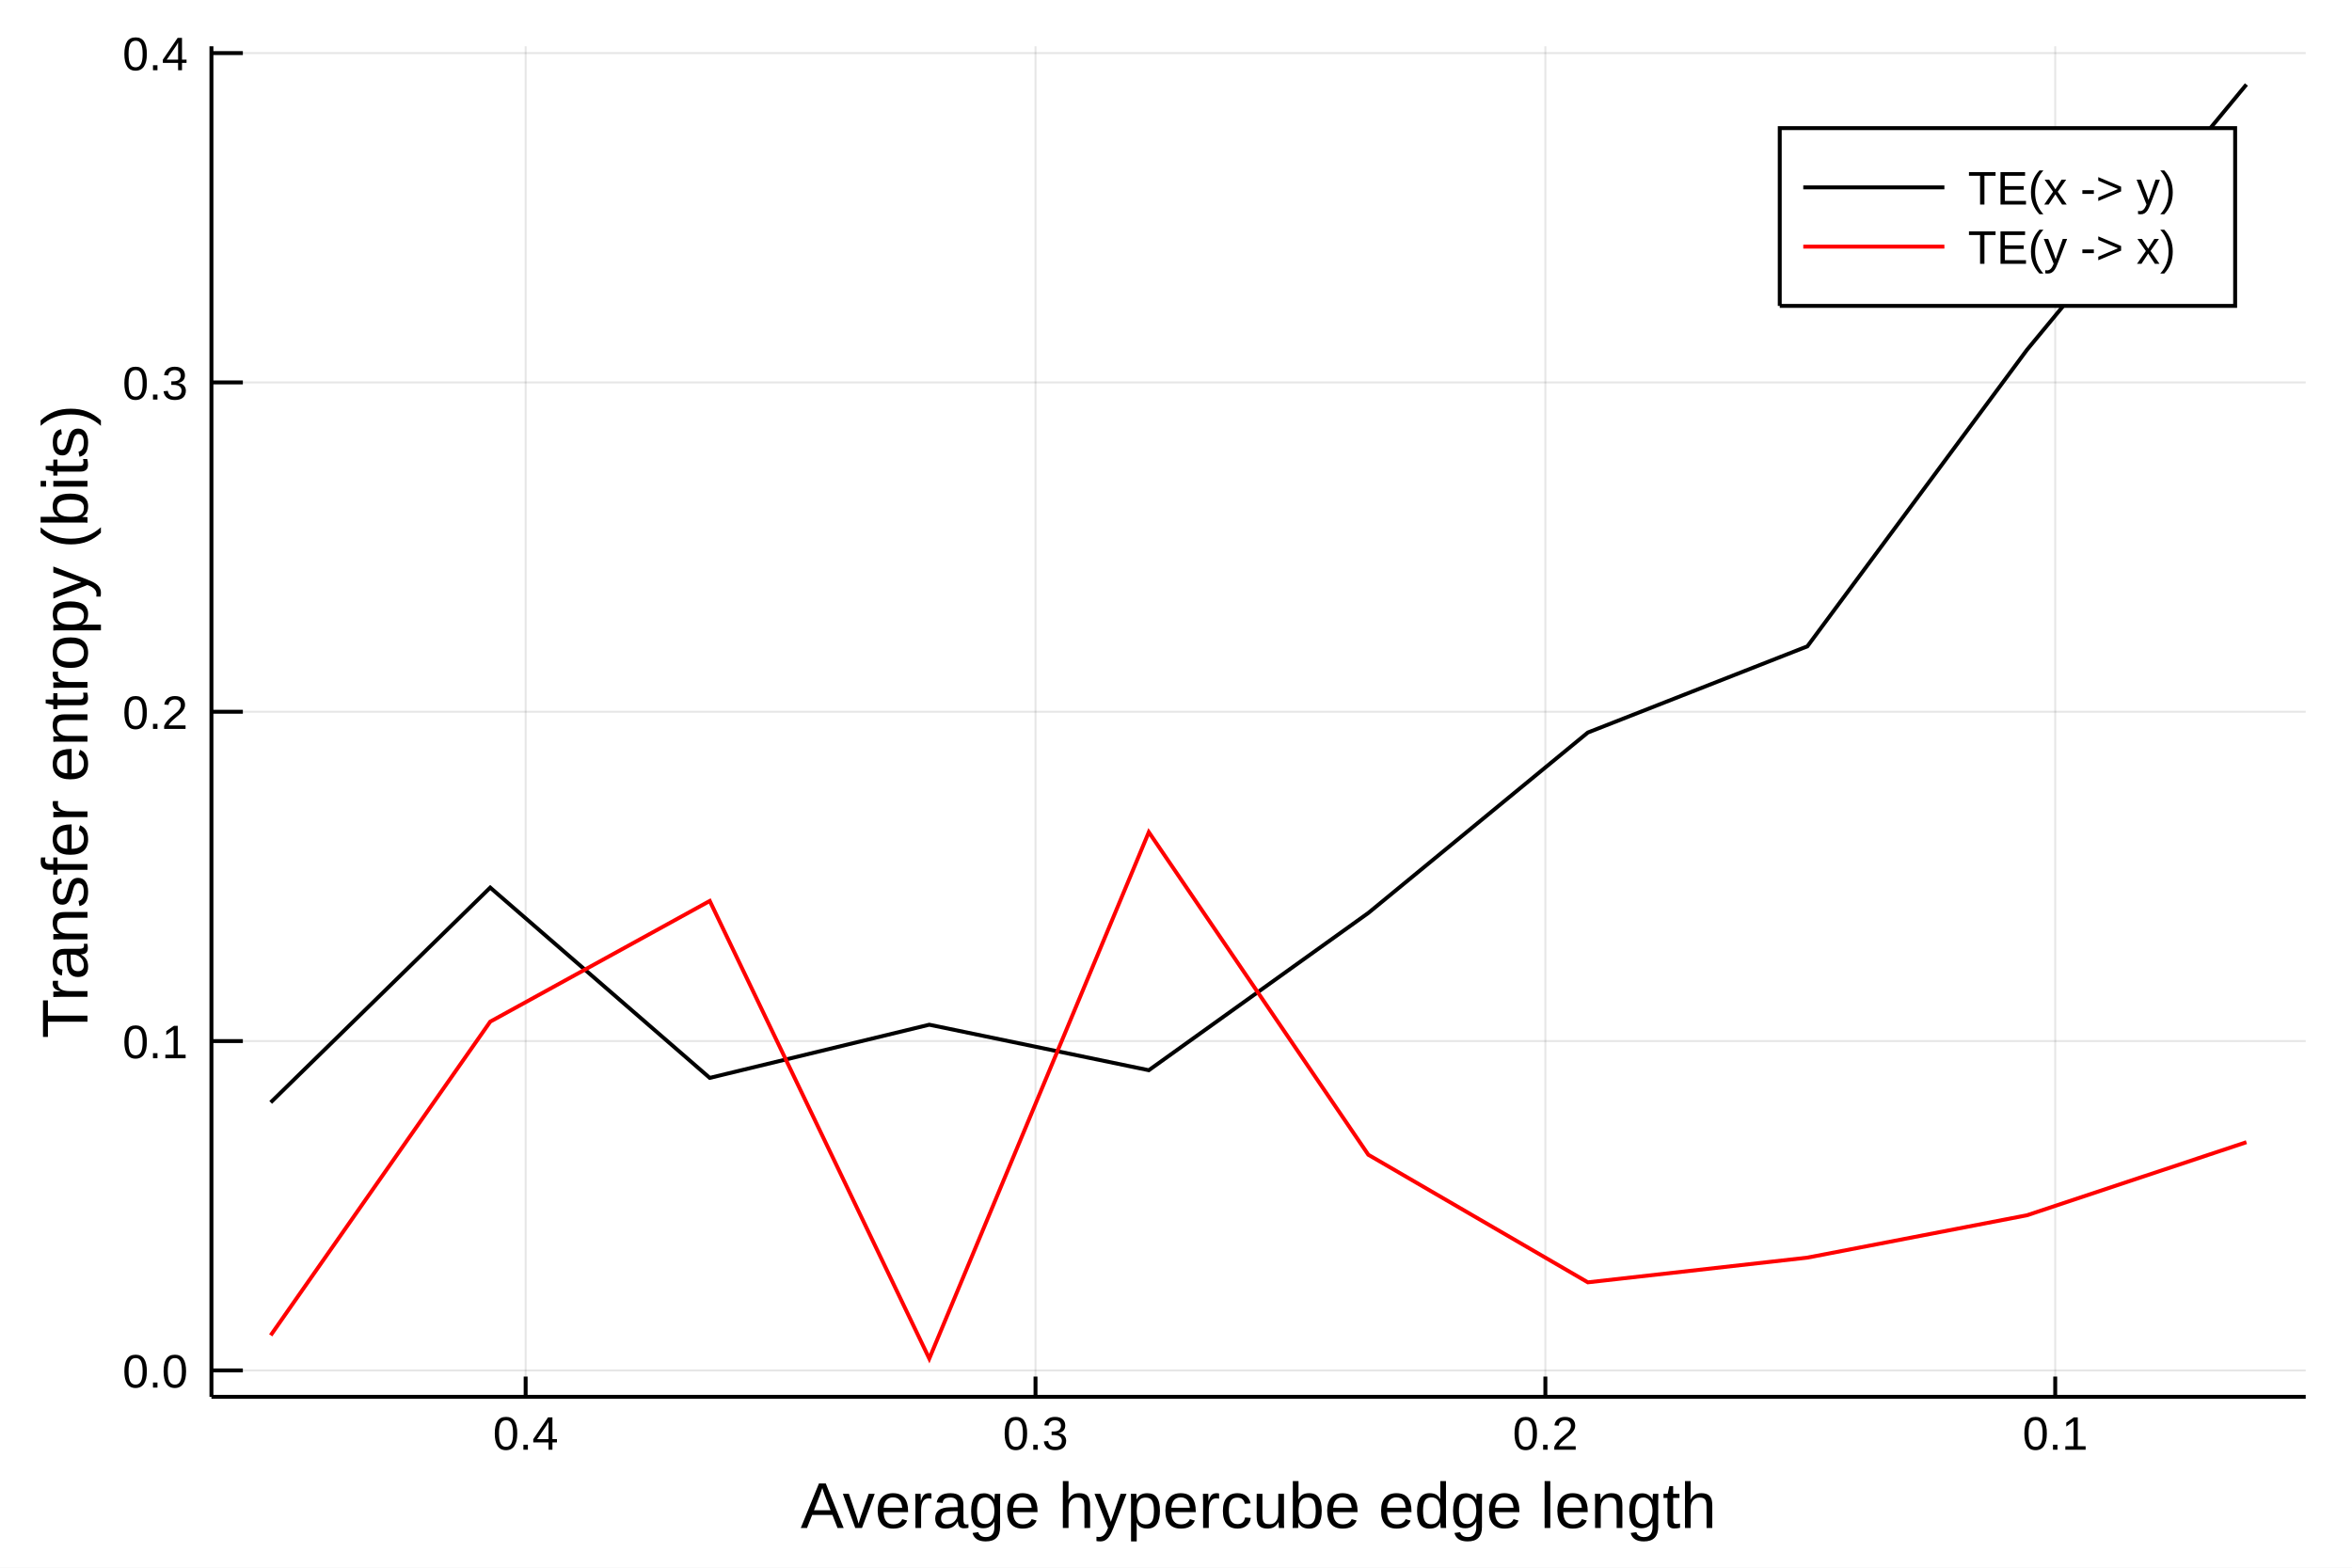
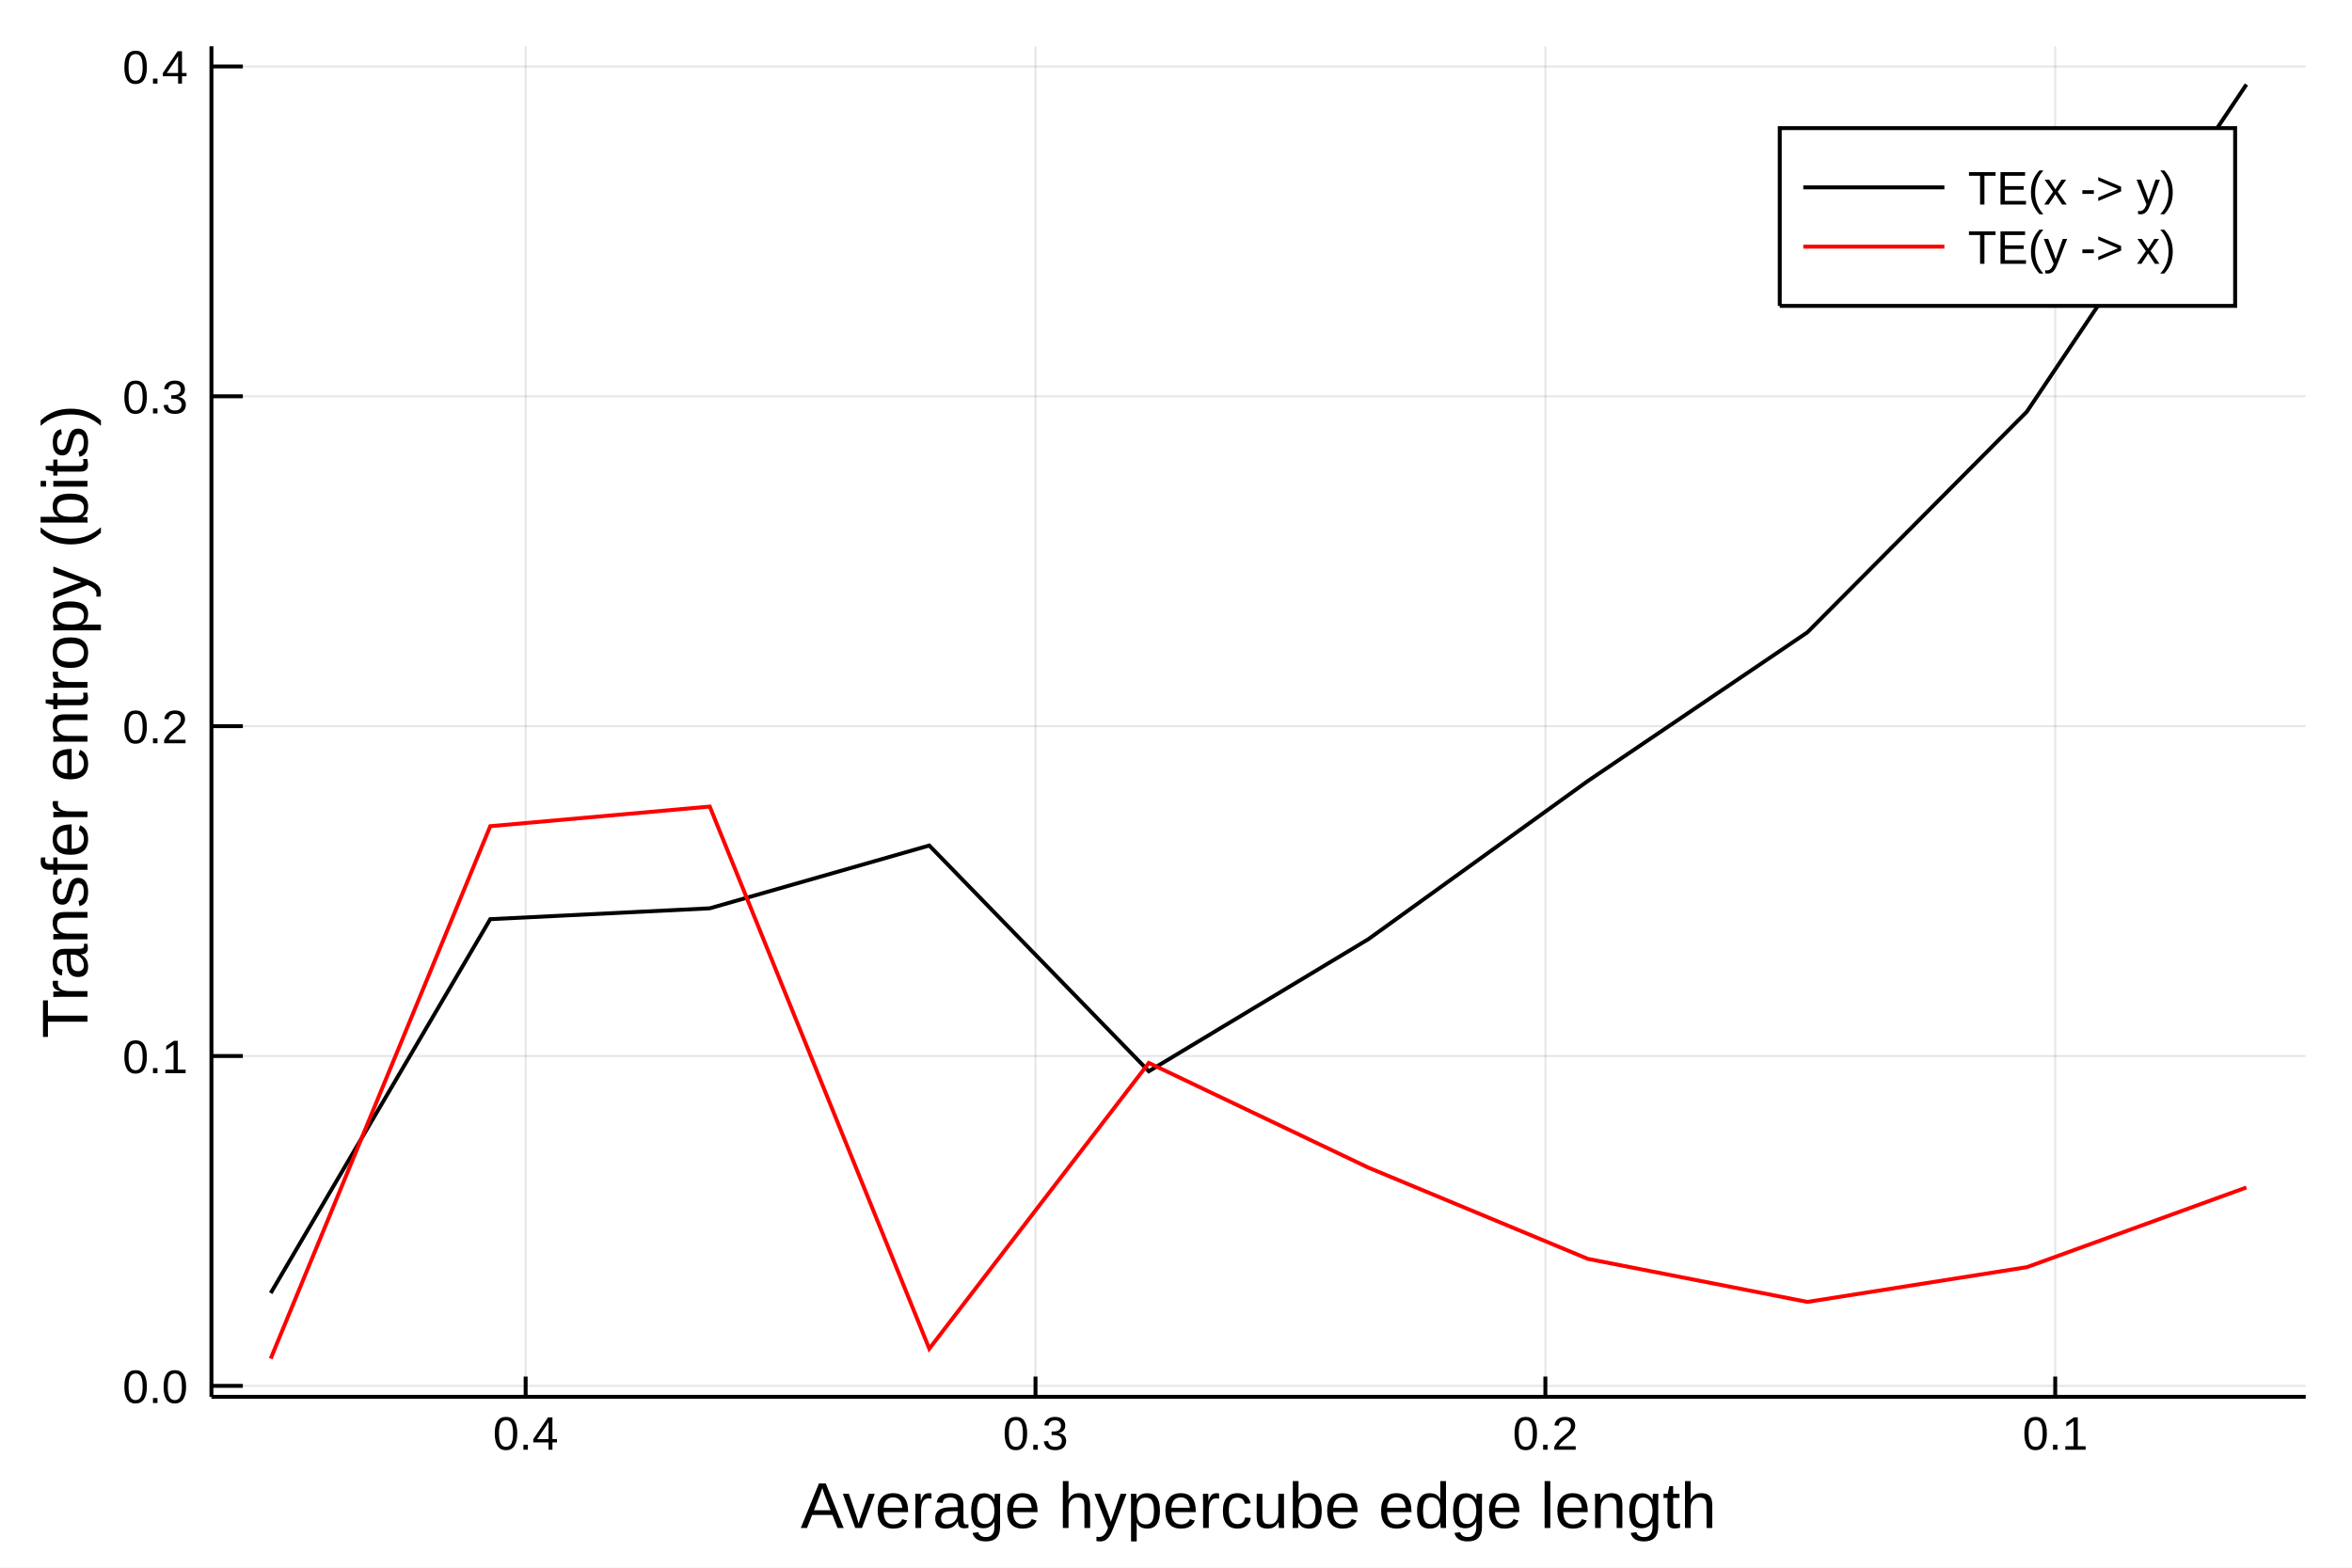
<svg xmlns="http://www.w3.org/2000/svg" width="600" height="400" viewBox="0 0 2400 1600">
  <defs>
-     <clipPath id="clip3900">
+     <clipPath id="clip3200">
      <rect x="0" y="0" width="2400" height="1600" />
    </clipPath>
  </defs>
-   <polygon clip-path="url(#clip3900)" points=" 0,1600 2400,1600 2400,0 0,0    " fill="#ffffff" fill-rule="evenodd" fill-opacity="1" />
+   <polygon clip-path="url(#clip3200)" points=" 0,1600 2400,1600 2400,0 0,0    " fill="#ffffff" fill-rule="evenodd" fill-opacity="1" />
  <defs>
-     <clipPath id="clip3901">
+     <clipPath id="clip3201">
      <rect x="480" y="0" width="1681" height="1600" />
    </clipPath>
  </defs>
-   <polygon clip-path="url(#clip3900)" points=" 215.754,1425.62 2352.76,1425.62 2352.76,47.244 215.754,47.244    " fill="#ffffff" fill-rule="evenodd" fill-opacity="1" />
+   <polygon clip-path="url(#clip3200)" points=" 215.754,1425.62 2352.76,1425.62 2352.76,47.244 215.754,47.244    " fill="#ffffff" fill-rule="evenodd" fill-opacity="1" />
  <defs>
-     <clipPath id="clip3902">
+     <clipPath id="clip3202">
      <rect x="215" y="47" width="2138" height="1379" />
    </clipPath>
  </defs>
-   <polyline clip-path="url(#clip3902)" style="stroke:#000000; stroke-width:2; stroke-opacity:0.1; fill:none" points="   2097.17,1425.62 2097.17,47.244    " />
-   <polyline clip-path="url(#clip3902)" style="stroke:#000000; stroke-width:2; stroke-opacity:0.1; fill:none" points="   1576.91,1425.62 1576.91,47.244    " />
-   <polyline clip-path="url(#clip3902)" style="stroke:#000000; stroke-width:2; stroke-opacity:0.1; fill:none" points="   1056.64,1425.62 1056.64,47.244    " />
-   <polyline clip-path="url(#clip3902)" style="stroke:#000000; stroke-width:2; stroke-opacity:0.1; fill:none" points="   536.369,1425.62 536.369,47.244    " />
-   <polyline clip-path="url(#clip3902)" style="stroke:#000000; stroke-width:2; stroke-opacity:0.1; fill:none" points="   2352.76,1398.66 215.754,1398.66    " />
-   <polyline clip-path="url(#clip3902)" style="stroke:#000000; stroke-width:2; stroke-opacity:0.1; fill:none" points="   2352.76,1062.54 215.754,1062.54    " />
-   <polyline clip-path="url(#clip3902)" style="stroke:#000000; stroke-width:2; stroke-opacity:0.1; fill:none" points="   2352.76,726.418 215.754,726.418    " />
-   <polyline clip-path="url(#clip3902)" style="stroke:#000000; stroke-width:2; stroke-opacity:0.1; fill:none" points="   2352.76,390.3 215.754,390.3    " />
-   <polyline clip-path="url(#clip3902)" style="stroke:#000000; stroke-width:2; stroke-opacity:0.1; fill:none" points="   2352.76,54.181 215.754,54.181    " />
-   <polyline clip-path="url(#clip3900)" style="stroke:#000000; stroke-width:4; stroke-opacity:1; fill:none" points="   2352.76,1425.62 215.754,1425.62    " />
-   <polyline clip-path="url(#clip3900)" style="stroke:#000000; stroke-width:4; stroke-opacity:1; fill:none" points="   215.754,1425.62 215.754,47.244    " />
-   <polyline clip-path="url(#clip3900)" style="stroke:#000000; stroke-width:4; stroke-opacity:1; fill:none" points="   2097.17,1425.62 2097.17,1404.94    " />
-   <polyline clip-path="url(#clip3900)" style="stroke:#000000; stroke-width:4; stroke-opacity:1; fill:none" points="   1576.91,1425.62 1576.91,1404.94    " />
-   <polyline clip-path="url(#clip3900)" style="stroke:#000000; stroke-width:4; stroke-opacity:1; fill:none" points="   1056.64,1425.62 1056.64,1404.94    " />
-   <polyline clip-path="url(#clip3900)" style="stroke:#000000; stroke-width:4; stroke-opacity:1; fill:none" points="   536.369,1425.62 536.369,1404.94    " />
-   <polyline clip-path="url(#clip3900)" style="stroke:#000000; stroke-width:4; stroke-opacity:1; fill:none" points="   215.754,1398.66 247.809,1398.66    " />
-   <polyline clip-path="url(#clip3900)" style="stroke:#000000; stroke-width:4; stroke-opacity:1; fill:none" points="   215.754,1062.54 247.809,1062.54    " />
-   <polyline clip-path="url(#clip3900)" style="stroke:#000000; stroke-width:4; stroke-opacity:1; fill:none" points="   215.754,726.418 247.809,726.418    " />
-   <polyline clip-path="url(#clip3900)" style="stroke:#000000; stroke-width:4; stroke-opacity:1; fill:none" points="   215.754,390.3 247.809,390.3    " />
-   <polyline clip-path="url(#clip3900)" style="stroke:#000000; stroke-width:4; stroke-opacity:1; fill:none" points="   215.754,54.181 247.809,54.181    " />
-   <g clip-path="url(#clip3900)">
+   <polyline clip-path="url(#clip3202)" style="stroke:#000000; stroke-width:2; stroke-opacity:0.1; fill:none" points="   2097.17,1425.62 2097.17,47.244    " />
+   <polyline clip-path="url(#clip3202)" style="stroke:#000000; stroke-width:2; stroke-opacity:0.1; fill:none" points="   1576.91,1425.62 1576.91,47.244    " />
+   <polyline clip-path="url(#clip3202)" style="stroke:#000000; stroke-width:2; stroke-opacity:0.1; fill:none" points="   1056.64,1425.62 1056.64,47.244    " />
+   <polyline clip-path="url(#clip3202)" style="stroke:#000000; stroke-width:2; stroke-opacity:0.1; fill:none" points="   536.369,1425.62 536.369,47.244    " />
+   <polyline clip-path="url(#clip3202)" style="stroke:#000000; stroke-width:2; stroke-opacity:0.1; fill:none" points="   2352.76,1414.43 215.754,1414.43    " />
+   <polyline clip-path="url(#clip3202)" style="stroke:#000000; stroke-width:2; stroke-opacity:0.1; fill:none" points="   2352.76,1077.78 215.754,1077.78    " />
+   <polyline clip-path="url(#clip3202)" style="stroke:#000000; stroke-width:2; stroke-opacity:0.1; fill:none" points="   2352.76,741.119 215.754,741.119    " />
+   <polyline clip-path="url(#clip3202)" style="stroke:#000000; stroke-width:2; stroke-opacity:0.1; fill:none" points="   2352.76,404.462 215.754,404.462    " />
+   <polyline clip-path="url(#clip3202)" style="stroke:#000000; stroke-width:2; stroke-opacity:0.1; fill:none" points="   2352.76,67.806 215.754,67.806    " />
+   <polyline clip-path="url(#clip3200)" style="stroke:#000000; stroke-width:4; stroke-opacity:1; fill:none" points="   2352.76,1425.62 215.754,1425.62    " />
+   <polyline clip-path="url(#clip3200)" style="stroke:#000000; stroke-width:4; stroke-opacity:1; fill:none" points="   215.754,1425.62 215.754,47.244    " />
+   <polyline clip-path="url(#clip3200)" style="stroke:#000000; stroke-width:4; stroke-opacity:1; fill:none" points="   2097.17,1425.62 2097.17,1404.94    " />
+   <polyline clip-path="url(#clip3200)" style="stroke:#000000; stroke-width:4; stroke-opacity:1; fill:none" points="   1576.91,1425.62 1576.91,1404.94    " />
+   <polyline clip-path="url(#clip3200)" style="stroke:#000000; stroke-width:4; stroke-opacity:1; fill:none" points="   1056.64,1425.62 1056.64,1404.94    " />
+   <polyline clip-path="url(#clip3200)" style="stroke:#000000; stroke-width:4; stroke-opacity:1; fill:none" points="   536.369,1425.62 536.369,1404.94    " />
+   <polyline clip-path="url(#clip3200)" style="stroke:#000000; stroke-width:4; stroke-opacity:1; fill:none" points="   215.754,1414.43 247.809,1414.43    " />
+   <polyline clip-path="url(#clip3200)" style="stroke:#000000; stroke-width:4; stroke-opacity:1; fill:none" points="   215.754,1077.78 247.809,1077.78    " />
+   <polyline clip-path="url(#clip3200)" style="stroke:#000000; stroke-width:4; stroke-opacity:1; fill:none" points="   215.754,741.119 247.809,741.119    " />
+   <polyline clip-path="url(#clip3200)" style="stroke:#000000; stroke-width:4; stroke-opacity:1; fill:none" points="   215.754,404.462 247.809,404.462    " />
+   <polyline clip-path="url(#clip3200)" style="stroke:#000000; stroke-width:4; stroke-opacity:1; fill:none" points="   215.754,67.806 247.809,67.806    " />
+   <g clip-path="url(#clip3200)">
    <text style="fill:#000000; fill-opacity:1; font-family:Arial,Helvetica Neue,Helvetica,sans-serif; font-size:48px; text-anchor:middle;" transform="rotate(0, 2097.17, 1479.62)" x="2097.17" y="1479.62">0.1</text>
  </g>
-   <g clip-path="url(#clip3900)">
+   <g clip-path="url(#clip3200)">
    <text style="fill:#000000; fill-opacity:1; font-family:Arial,Helvetica Neue,Helvetica,sans-serif; font-size:48px; text-anchor:middle;" transform="rotate(0, 1576.91, 1479.62)" x="1576.91" y="1479.62">0.2</text>
  </g>
-   <g clip-path="url(#clip3900)">
+   <g clip-path="url(#clip3200)">
    <text style="fill:#000000; fill-opacity:1; font-family:Arial,Helvetica Neue,Helvetica,sans-serif; font-size:48px; text-anchor:middle;" transform="rotate(0, 1056.64, 1479.62)" x="1056.64" y="1479.62">0.3</text>
  </g>
-   <g clip-path="url(#clip3900)">
+   <g clip-path="url(#clip3200)">
    <text style="fill:#000000; fill-opacity:1; font-family:Arial,Helvetica Neue,Helvetica,sans-serif; font-size:48px; text-anchor:middle;" transform="rotate(0, 536.369, 1479.62)" x="536.369" y="1479.62">0.4</text>
  </g>
-   <g clip-path="url(#clip3900)">
-     <text style="fill:#000000; fill-opacity:1; font-family:Arial,Helvetica Neue,Helvetica,sans-serif; font-size:48px; text-anchor:end;" transform="rotate(0, 191.754, 1416.16)" x="191.754" y="1416.16">0.0</text>
+   <g clip-path="url(#clip3200)">
+     <text style="fill:#000000; fill-opacity:1; font-family:Arial,Helvetica Neue,Helvetica,sans-serif; font-size:48px; text-anchor:end;" transform="rotate(0, 191.754, 1431.93)" x="191.754" y="1431.93">0.0</text>
  </g>
-   <g clip-path="url(#clip3900)">
-     <text style="fill:#000000; fill-opacity:1; font-family:Arial,Helvetica Neue,Helvetica,sans-serif; font-size:48px; text-anchor:end;" transform="rotate(0, 191.754, 1080.04)" x="191.754" y="1080.04">0.1</text>
+   <g clip-path="url(#clip3200)">
+     <text style="fill:#000000; fill-opacity:1; font-family:Arial,Helvetica Neue,Helvetica,sans-serif; font-size:48px; text-anchor:end;" transform="rotate(0, 191.754, 1095.28)" x="191.754" y="1095.28">0.1</text>
  </g>
-   <g clip-path="url(#clip3900)">
-     <text style="fill:#000000; fill-opacity:1; font-family:Arial,Helvetica Neue,Helvetica,sans-serif; font-size:48px; text-anchor:end;" transform="rotate(0, 191.754, 743.918)" x="191.754" y="743.918">0.2</text>
+   <g clip-path="url(#clip3200)">
+     <text style="fill:#000000; fill-opacity:1; font-family:Arial,Helvetica Neue,Helvetica,sans-serif; font-size:48px; text-anchor:end;" transform="rotate(0, 191.754, 758.619)" x="191.754" y="758.619">0.2</text>
  </g>
-   <g clip-path="url(#clip3900)">
-     <text style="fill:#000000; fill-opacity:1; font-family:Arial,Helvetica Neue,Helvetica,sans-serif; font-size:48px; text-anchor:end;" transform="rotate(0, 191.754, 407.8)" x="191.754" y="407.8">0.3</text>
+   <g clip-path="url(#clip3200)">
+     <text style="fill:#000000; fill-opacity:1; font-family:Arial,Helvetica Neue,Helvetica,sans-serif; font-size:48px; text-anchor:end;" transform="rotate(0, 191.754, 421.962)" x="191.754" y="421.962">0.3</text>
  </g>
-   <g clip-path="url(#clip3900)">
-     <text style="fill:#000000; fill-opacity:1; font-family:Arial,Helvetica Neue,Helvetica,sans-serif; font-size:48px; text-anchor:end;" transform="rotate(0, 191.754, 71.6811)" x="191.754" y="71.681">0.4</text>
+   <g clip-path="url(#clip3200)">
+     <text style="fill:#000000; fill-opacity:1; font-family:Arial,Helvetica Neue,Helvetica,sans-serif; font-size:48px; text-anchor:end;" transform="rotate(0, 191.754, 85.3058)" x="191.754" y="85.306">0.4</text>
  </g>
-   <g clip-path="url(#clip3900)">
+   <g clip-path="url(#clip3200)">
    <text style="fill:#000000; fill-opacity:1; font-family:Arial,Helvetica Neue,Helvetica,sans-serif; font-size:66px; text-anchor:middle;" transform="rotate(0, 1284.25, 1559.48)" x="1284.25" y="1559.48">Average hypercube edge length</text>
  </g>
-   <g clip-path="url(#clip3900)">
+   <g clip-path="url(#clip3200)">
    <text style="fill:#000000; fill-opacity:1; font-family:Arial,Helvetica Neue,Helvetica,sans-serif; font-size:66px; text-anchor:middle;" transform="rotate(-90, 89.2861, 736.431)" x="89.286" y="736.431">Transfer entropy (bits)</text>
  </g>
-   <polyline clip-path="url(#clip3902)" style="stroke:#000000; stroke-width:4; stroke-opacity:1; fill:none" points="   2292.27,86.255 2068.27,357.133 1844.27,659.652 1620.26,747.623 1396.26,931.775 1172.25,1092.27 948.248,1045.83 724.244,1100.11 500.24,905.885 276.235,1125.14       " />
-   <polyline clip-path="url(#clip3902)" style="stroke:#ff0000; stroke-width:4; stroke-opacity:1; fill:none" points="   2292.27,1165.73 2068.27,1240.33 1844.27,1283.55 1620.26,1308.76 1396.26,1178.57 1172.25,849.278 948.248,1386.61 724.244,919.525 500.24,1042.7 276.235,1362.83       " />
-   <polygon clip-path="url(#clip3900)" points=" 1816.07,312.204 2280.76,312.204 2280.76,130.764 1816.07,130.764    " fill="#ffffff" fill-rule="evenodd" fill-opacity="1" />
-   <polyline clip-path="url(#clip3900)" style="stroke:#000000; stroke-width:4; stroke-opacity:1; fill:none" points="   1816.07,312.204 2280.76,312.204 2280.76,130.764 1816.07,130.764 1816.07,312.204    " />
-   <polyline clip-path="url(#clip3900)" style="stroke:#000000; stroke-width:4; stroke-opacity:1; fill:none" points="   1840.07,191.244 1984.07,191.244    " />
-   <g clip-path="url(#clip3900)">
+   <polyline clip-path="url(#clip3202)" style="stroke:#000000; stroke-width:4; stroke-opacity:1; fill:none" points="   2292.27,86.255 2068.27,420.102 1844.27,645.366 1620.26,797.083 1396.26,958.544 1172.25,1093.34 948.248,862.951 724.244,927.036 500.24,938.124 276.235,1319.74       " />
+   <polyline clip-path="url(#clip3202)" style="stroke:#ff0000; stroke-width:4; stroke-opacity:1; fill:none" points="   2292.27,1211.93 2068.27,1293.27 1844.27,1328.75 1620.26,1284.83 1396.26,1191.67 1172.25,1084.82 948.248,1376.53 724.244,823.18 500.24,843.227 276.235,1386.61       " />
+   <polygon clip-path="url(#clip3200)" points=" 1816.07,312.204 2280.76,312.204 2280.76,130.764 1816.07,130.764    " fill="#ffffff" fill-rule="evenodd" fill-opacity="1" />
+   <polyline clip-path="url(#clip3200)" style="stroke:#000000; stroke-width:4; stroke-opacity:1; fill:none" points="   1816.07,312.204 2280.76,312.204 2280.76,130.764 1816.07,130.764 1816.07,312.204    " />
+   <polyline clip-path="url(#clip3200)" style="stroke:#000000; stroke-width:4; stroke-opacity:1; fill:none" points="   1840.07,191.244 1984.07,191.244    " />
+   <g clip-path="url(#clip3200)">
    <text style="fill:#000000; fill-opacity:1; font-family:Arial,Helvetica Neue,Helvetica,sans-serif; font-size:48px; text-anchor:start;" transform="rotate(0, 2008.07, 208.744)" x="2008.07" y="208.744">TE(x -&gt; y)</text>
  </g>
-   <polyline clip-path="url(#clip3900)" style="stroke:#ff0000; stroke-width:4; stroke-opacity:1; fill:none" points="   1840.07,251.724 1984.07,251.724    " />
-   <g clip-path="url(#clip3900)">
+   <polyline clip-path="url(#clip3200)" style="stroke:#ff0000; stroke-width:4; stroke-opacity:1; fill:none" points="   1840.07,251.724 1984.07,251.724    " />
+   <g clip-path="url(#clip3200)">
    <text style="fill:#000000; fill-opacity:1; font-family:Arial,Helvetica Neue,Helvetica,sans-serif; font-size:48px; text-anchor:start;" transform="rotate(0, 2008.07, 269.224)" x="2008.07" y="269.224">TE(y -&gt; x)</text>
  </g>
</svg>
